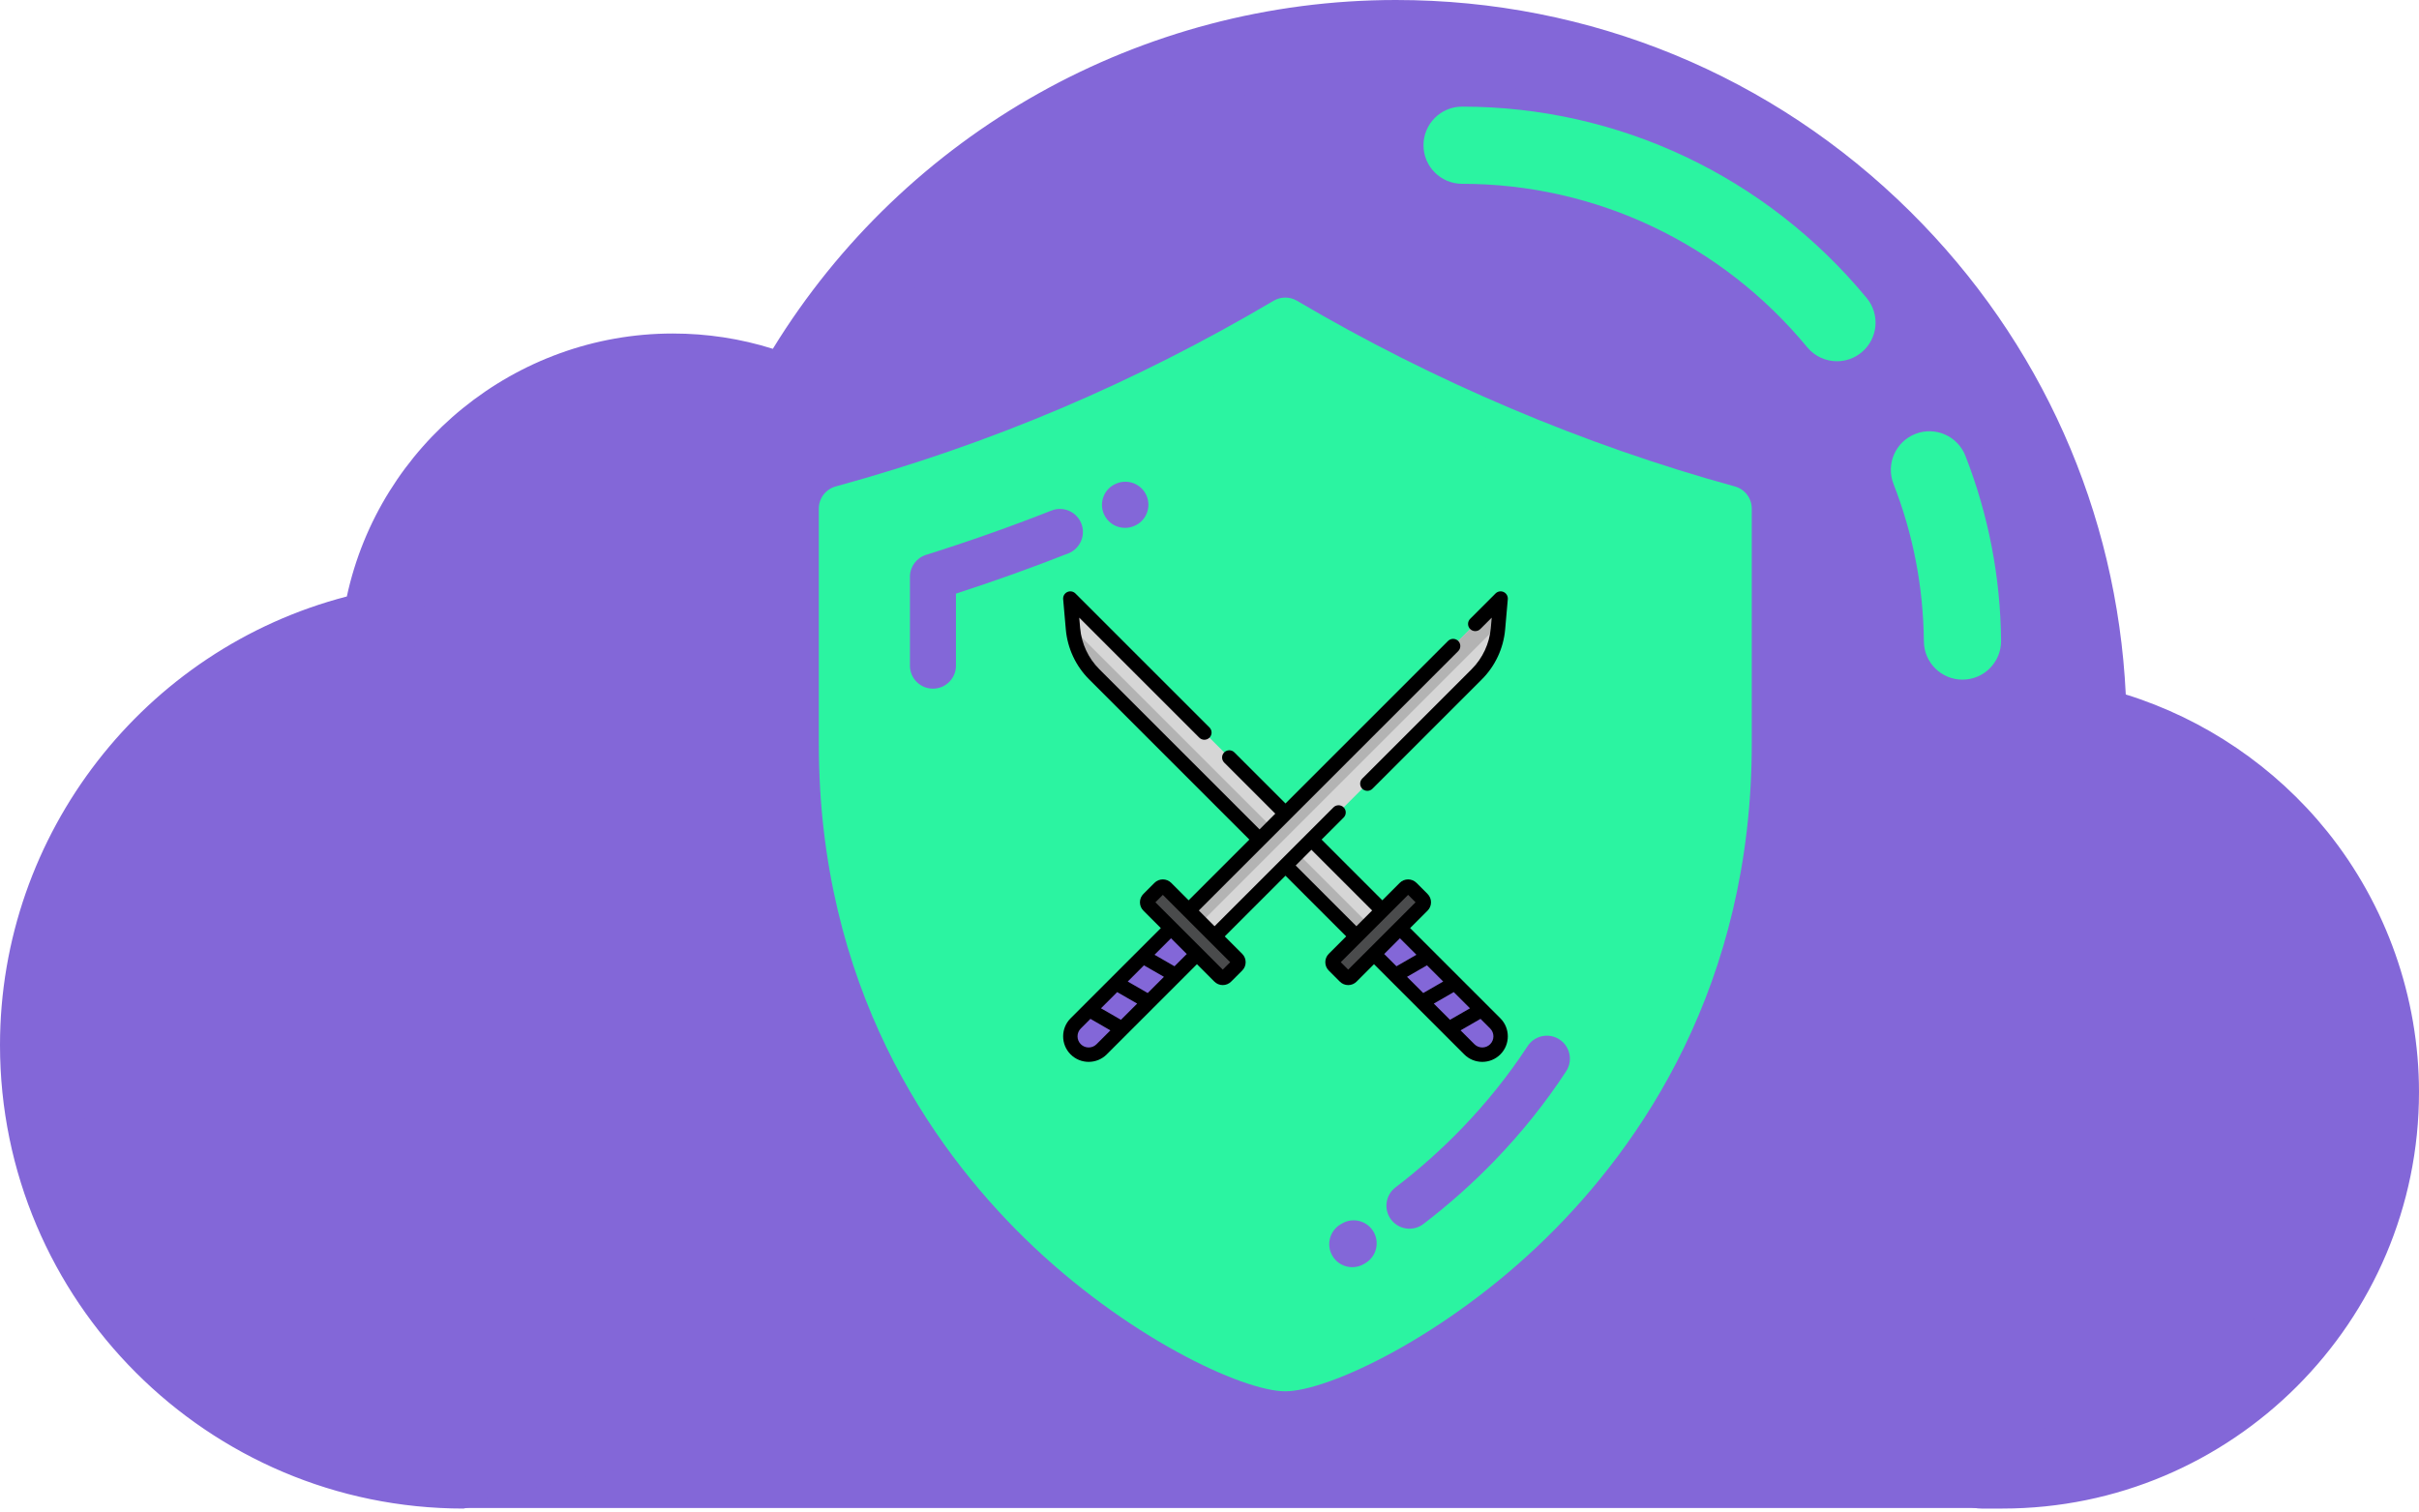
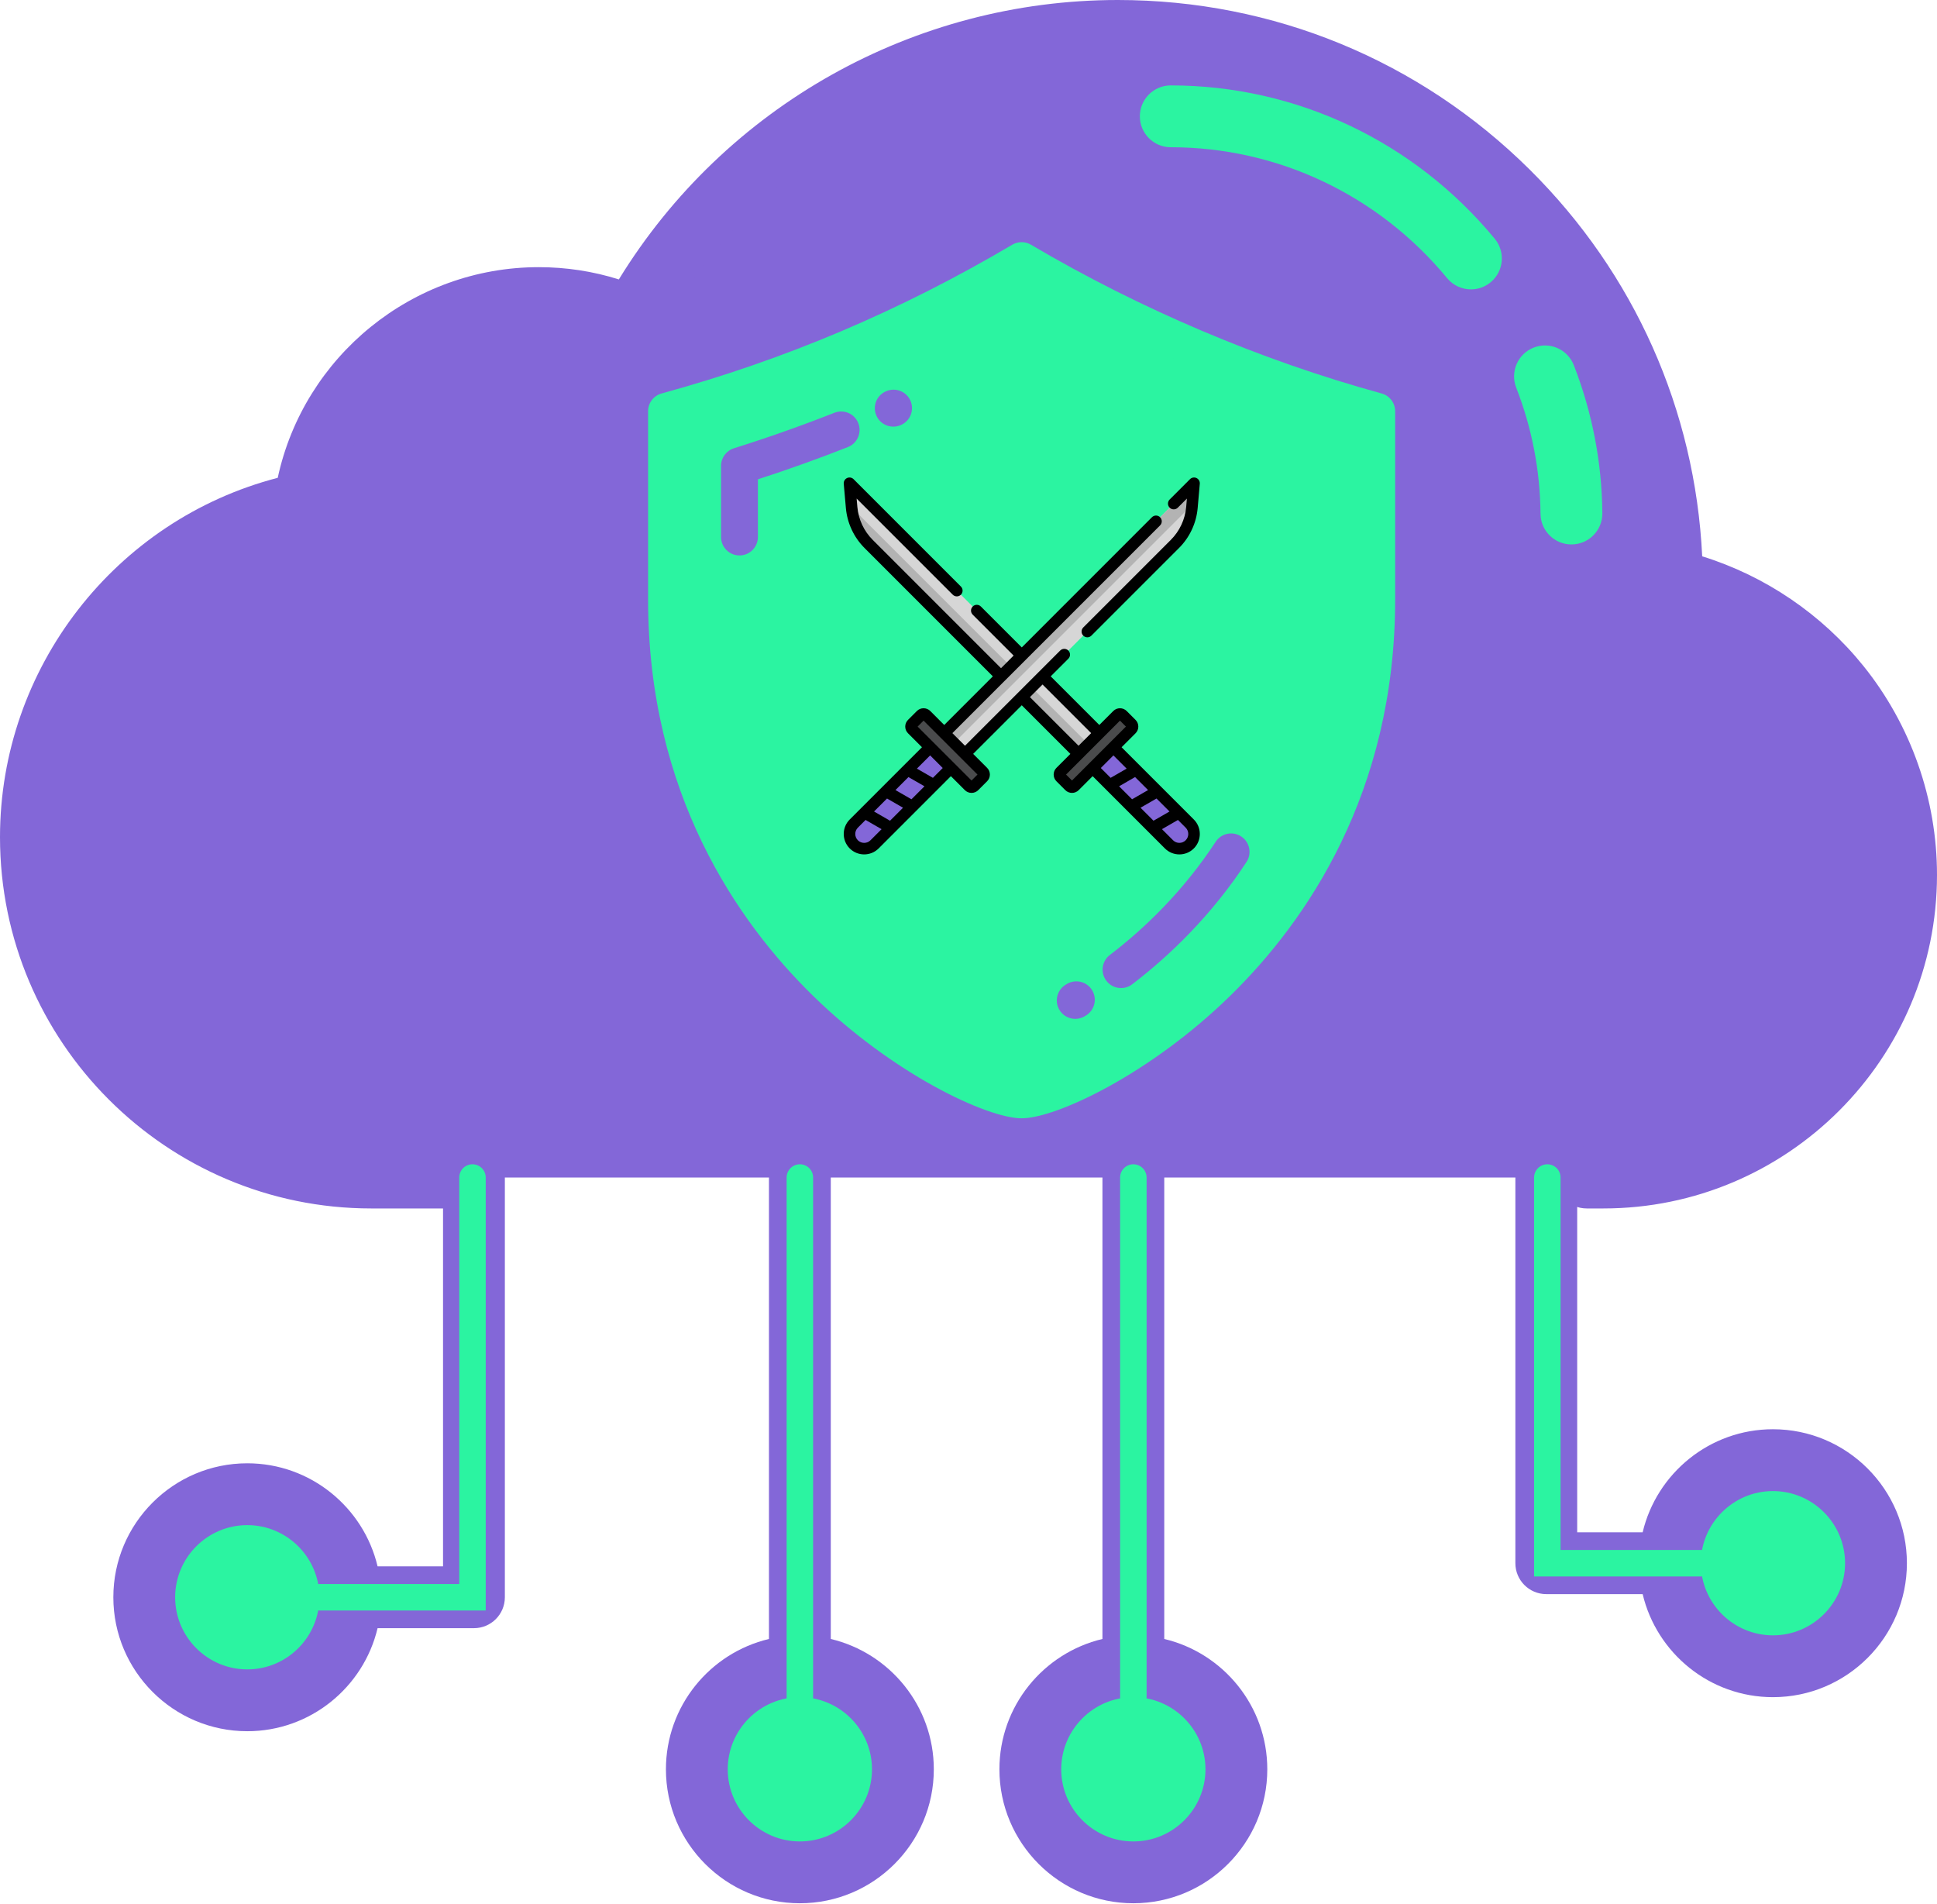
- <svg xmlns="http://www.w3.org/2000/svg" width="512px" height="320px" viewBox="0 0 512 320" version="1.1">
+ <svg xmlns="http://www.w3.org/2000/svg" width="512px" height="503px" viewBox="0 0 512 503" version="1.1">
  <g id="Page-1" stroke="none" stroke-width="1" fill="none" fill-rule="evenodd">
-     <g id="Artboard-Copy-3" transform="translate(-116, -137)">
-       <g id="Group-3" transform="translate(116, 137)">
-         <g id="Group-2" fill-rule="nonzero">
-           <g id="cloud-computing-(1)">
-             <path d="M441.943,153.317 C441.224,73.031 375.917,8.17 295.468,8.17 C294.542,8.17 293.616,8.181 292.69,8.192 L401.713,311.198 L423.849,311.198 C468.023,311.198 503.83,275.391 503.83,231.217 C503.83,193.275 477.391,161.52 441.943,153.317 Z" id="Path" fill="#8367D8" />
-             <path d="M417.422,153.317 C416.812,73.968 361.418,9.674 292.69,8.192 C238.614,9.205 191.706,39.511 167.174,83.892 C161.923,81.626 156.313,80.057 150.441,79.295 C147.816,78.957 145.136,78.783 142.412,78.783 C110.701,78.783 84.534,102.422 80.525,133.033 C39.271,141.214 8.17,177.599 8.17,221.249 C8.17,270.935 48.444,311.198 98.119,311.198 L118.935,311.198 C118.937,311.198 401.714,311.198 401.714,311.198 C440.06,311.198 471.15,275.391 471.15,231.217 C471.149,193.275 448.196,161.52 417.422,153.317 Z" id="Path" fill="#8367D8" />
-             <path d="M133.447,311.203 C133.447,306.69 129.79,303.033 125.277,303.033 L98.122,303.033 C53.028,303.033 16.34,266.345 16.34,221.25 C16.34,182.335 44.004,148.603 82.119,141.044 C85.556,140.363 88.177,137.566 88.631,134.091 C92.149,107.215 115.267,86.949 142.407,86.949 C149.873,86.949 157.114,88.445 163.928,91.394 C167.791,93.066 172.289,91.53 174.324,87.849 C198.709,43.74 245.127,16.34 295.463,16.34 C371.047,16.34 433.093,77.821 433.775,153.394 C433.809,157.17 436.425,160.429 440.103,161.28 C472.814,168.85 495.66,197.611 495.66,231.22 C495.66,270.817 463.446,303.032 423.849,303.032 L419.403,303.032 C414.89,303.032 411.233,306.689 411.233,311.202 C411.233,315.715 414.89,319.372 419.403,319.372 L423.848,319.372 C472.454,319.372 511.999,279.827 511.999,231.22 C512,211.183 505.09,191.57 492.545,175.994 L492.545,175.994 C481.534,162.323 466.578,152.194 449.937,147.026 C448.063,108.35 432.017,72.265 404.358,44.837 C375.2,15.923 336.528,0 295.463,0 C241.539,0 191.64,28.119 163.578,73.845 C156.754,71.694 149.661,70.607 142.407,70.607 C109.032,70.607 80.332,94.166 73.411,126.279 C30.55,137.398 0,176.464 0,221.25 C0,275.355 44.017,319.373 98.122,319.373" id="Shape" fill="#8367D8" />
-             <path d="M415.371,143.885 C415.395,143.885 415.421,143.885 415.446,143.885 C419.958,143.844 423.582,140.153 423.542,135.641 C423.42,122.183 420.88,109.014 415.992,96.499 C414.349,92.296 409.613,90.219 405.409,91.86 C401.206,93.502 399.129,98.239 400.771,102.443 C404.935,113.101 407.098,124.321 407.202,135.788 C407.243,140.277 410.892,143.885 415.371,143.885 Z" id="Path" fill="#2BF4A1" />
-             <path d="M382.507,73.509 C384.123,75.465 386.457,76.476 388.81,76.476 C390.643,76.476 392.487,75.863 394.008,74.604 C397.486,71.73 397.978,66.581 395.104,63.101 C373.828,37.345 342.613,22.573 309.464,22.573 C304.951,22.573 301.294,26.23 301.294,30.743 C301.294,35.256 304.951,38.913 309.464,38.913 C337.722,38.915 364.345,51.523 382.507,73.509 Z" id="Path-2" fill="#2BF4A1" />
+     <g id="Artboard-Copy-3" transform="translate(-113, -74)">
+       <g id="Group-2-Copy" transform="translate(113, 74)">
+         <g id="cloud-computing-(1)">
+           <g id="Group" transform="translate(236, 293)" />
+           <path d="M441.943,153.317 C441.224,73.031 375.917,8.17 295.468,8.17 C294.542,8.17 293.616,8.181 292.69,8.192 L401.713,311.198 L423.849,311.198 C468.023,311.198 503.83,275.391 503.83,231.217 C503.83,193.275 477.391,161.52 441.943,153.317 Z" id="Path" fill="#8367D8" fill-rule="nonzero" />
+           <path d="M417.422,153.317 C416.812,73.968 361.418,9.674 292.69,8.192 C238.614,9.205 191.706,39.511 167.174,83.892 C161.923,81.626 156.313,80.057 150.441,79.295 C147.816,78.957 145.136,78.783 142.412,78.783 C110.701,78.783 84.534,102.422 80.525,133.033 C39.271,141.214 8.17,177.599 8.17,221.249 C8.17,270.935 48.444,311.198 98.119,311.198 L118.935,311.198 C118.937,311.198 401.714,311.198 401.714,311.198 C440.06,311.198 471.15,275.391 471.15,231.217 C471.149,193.275 448.196,161.52 417.422,153.317 Z" id="Path" fill="#8367D8" fill-rule="nonzero" />
+           <circle id="Oval" fill="#2BF4A1" fill-rule="nonzero" cx="65.362" cy="422.128" r="27.234" />
+           <path d="M492.545,175.994 C481.534,162.323 466.578,152.194 449.937,147.026 C448.063,108.35 432.017,72.265 404.358,44.837 C375.2,15.923 336.528,0 295.463,0 C241.539,0 191.64,28.119 163.578,73.845 C156.754,71.694 149.661,70.607 142.407,70.607 C109.032,70.607 80.332,94.166 73.411,126.279 C30.55,137.398 0,176.464 0,221.25 C0,275.355 44.017,319.373 98.122,319.373 L117.106,319.373 L117.106,413.957 L99.804,413.957 C96.105,398.363 82.071,386.723 65.362,386.723 C45.84,386.723 29.958,402.605 29.958,422.127 C29.958,441.649 45.84,457.531 65.362,457.531 C82.072,457.531 96.105,445.891 99.804,430.297 L125.277,430.297 C129.79,430.297 133.447,426.64 133.447,422.127 L133.447,311.203 C133.447,306.69 129.79,303.033 125.277,303.033 L98.122,303.033 C53.028,303.033 16.34,266.345 16.34,221.25 C16.34,182.335 44.004,148.603 82.119,141.044 C85.556,140.363 88.177,137.566 88.631,134.091 C92.149,107.215 115.267,86.949 142.407,86.949 C149.873,86.949 157.114,88.445 163.928,91.394 C167.791,93.066 172.289,91.53 174.324,87.849 C198.709,43.74 245.127,16.34 295.463,16.34 C371.047,16.34 433.093,77.821 433.775,153.394 C433.809,157.17 436.425,160.429 440.103,161.28 C472.814,168.85 495.66,197.611 495.66,231.22 C495.66,270.817 463.446,303.032 423.849,303.032 L419.403,303.032 C414.89,303.032 411.233,306.689 411.233,311.202 C411.233,315.715 414.89,319.372 419.403,319.372 L423.848,319.372 C472.454,319.372 511.999,279.827 511.999,231.22 C512,211.183 505.09,191.57 492.545,175.994 Z M65.362,441.191 C54.851,441.191 46.298,432.638 46.298,422.127 C46.298,411.616 54.851,403.063 65.362,403.063 C75.873,403.063 84.426,411.616 84.426,422.127 C84.426,432.638 75.873,441.191 65.362,441.191 Z" id="Shape" fill="#8367D8" fill-rule="nonzero" />
+           <path d="M415.371,143.885 C415.395,143.885 415.421,143.885 415.446,143.885 C419.958,143.844 423.582,140.153 423.542,135.641 C423.42,122.183 420.88,109.014 415.992,96.499 C414.349,92.296 409.613,90.219 405.409,91.86 C401.206,93.502 399.129,98.239 400.771,102.443 C404.935,113.101 407.098,124.321 407.202,135.788 C407.243,140.277 410.892,143.885 415.371,143.885 Z" id="Path" fill="#2BF4A1" fill-rule="nonzero" />
+           <path d="M382.507,73.509 C384.123,75.465 386.457,76.476 388.81,76.476 C390.643,76.476 392.487,75.863 394.008,74.604 C397.486,71.73 397.978,66.581 395.104,63.101 C373.828,37.345 342.613,22.573 309.464,22.573 C304.951,22.573 301.294,26.23 301.294,30.743 C301.294,35.256 304.951,38.913 309.464,38.913 C337.722,38.915 364.345,51.523 382.507,73.509 Z" id="Path-2" fill="#2BF4A1" fill-rule="nonzero" />
+           <g id="Group-5" transform="translate(236.34, 293.362)">
+             <circle id="Oval" fill="#2BF4A1" fill-rule="nonzero" cx="63.234" cy="175.234" r="27.234" />
+             <path d="M71.405,139.791 L71.405,8.841 C71.405,4.328 67.748,0.671 63.235,0.671 L8.768,0.671 C4.255,0.671 0.598,4.328 0.598,8.841 C0.598,13.354 4.255,17.011 8.768,17.011 L55.065,17.011 L55.065,139.791 C39.471,143.49 27.831,157.524 27.831,174.233 C27.831,193.755 43.713,209.637 63.235,209.637 C82.757,209.637 98.639,193.755 98.639,174.233 C98.639,157.524 86.999,143.491 71.405,139.791 Z M63.234,193.298 C52.723,193.298 44.17,184.745 44.17,174.234 C44.17,163.723 52.723,155.17 63.234,155.17 C73.745,155.17 82.298,163.723 82.298,174.234 C82.298,184.745 73.746,193.298 63.234,193.298 Z" id="Shape" fill="#8367D8" fill-rule="nonzero" />
+             <path d="M63.234,17.836 L63.234,155.169" id="Path-5" stroke="#2BF4A1" stroke-width="7" stroke-linecap="round" />
          </g>
-           <g id="Group-6" transform="translate(173, 63)">
+           <g id="Group-4" transform="translate(345.404, 293.894)">
+             <circle id="Oval" fill="#2BF4A1" fill-rule="nonzero" cx="124.234" cy="119.234" r="27.234" />
+             <path d="M123.234,83.829 C106.524,83.829 92.491,95.469 88.792,111.063 L71.49,111.063 L71.49,8.309 C71.49,3.796 67.833,0.139 63.32,0.139 L8.852,0.139 C4.339,0.139 0.682,3.796 0.682,8.309 C0.682,12.822 4.339,16.479 8.852,16.479 L55.15,16.479 L55.15,119.233 C55.15,123.746 58.807,127.403 63.32,127.403 L88.793,127.403 C92.492,142.997 106.526,154.637 123.235,154.637 C142.757,154.637 158.639,138.755 158.639,119.233 C158.639,99.711 142.757,83.829 123.234,83.829 Z M123.234,138.297 C112.723,138.297 104.17,129.744 104.17,119.233 C104.17,108.722 112.723,100.169 123.234,100.169 C133.745,100.169 142.298,108.722 142.298,119.233 C142.298,129.744 133.746,138.297 123.234,138.297 Z" id="Shape" fill="#8367D8" fill-rule="nonzero" />
+             <polyline id="Path-6" stroke="#2BF4A1" stroke-width="7" stroke-linecap="round" points="63.594 17.304 63.594 119.233 104.17 119.234" />
+           </g>
+           <g id="Group-3" transform="translate(148.192, 293.362)">
+             <circle id="Oval" fill="#2BF4A1" fill-rule="nonzero" cx="63.234" cy="174.234" r="27.234" />
+             <path d="M71.404,139.791 L71.404,8.841 C71.404,4.328 67.747,0.671 63.234,0.671 L8.766,0.671 C4.253,0.671 0.596,4.328 0.596,8.841 C0.596,13.354 4.253,17.011 8.766,17.011 L55.064,17.011 L55.064,139.791 C39.47,143.49 27.83,157.524 27.83,174.233 C27.83,193.755 43.712,209.637 63.234,209.637 C82.756,209.637 98.638,193.755 98.638,174.233 C98.638,157.524 86.998,143.491 71.404,139.791 Z M63.234,193.298 C52.723,193.298 44.17,184.745 44.17,174.234 C44.17,163.723 52.723,155.17 63.234,155.17 C73.745,155.17 82.298,163.723 82.298,174.234 C82.298,184.745 73.745,193.298 63.234,193.298 Z" id="Shape" fill="#8367D8" fill-rule="nonzero" />
+             <path d="M63.234,17.836 L63.234,156" id="Path-4" stroke="#2BF4A1" stroke-width="7" stroke-linecap="round" />
+           </g>
+         </g>
+         <g id="sheild" transform="translate(171, 64)" fill-rule="nonzero">
+           <g id="Group-6">
            <g id="secure-shield-(1)">
              <g id="Group" transform="translate(4.974659, 4.522417)" fill="#2BF4A1">
                <path d="M94.065,0.347 C64.499,17.806 33.572,31.017 0.204,40.159 L0.204,89.925 C0.204,183.293 80.954,222.154 94.065,222.154 C107.177,222.154 187.929,183.293 187.929,89.925 L187.929,40.159 C156.458,31.536 123.534,17.747 94.065,0.347 Z" id="Shape" />
              </g>
              <g id="Group">
                <path d="M194.19,39.983 C162.332,31.254 130.287,17.662 101.518,0.677 C99.99,-0.226 98.094,-0.226 96.566,0.677 C66.968,18.15 36.654,31.007 3.892,39.983 C1.775,40.562 0.308,42.486 0.308,44.681 L0.308,94.448 C0.308,145.698 23.951,179.621 43.785,199.055 C65.138,219.978 90.011,231.548 99.042,231.548 C108.072,231.548 132.945,219.978 154.299,199.055 C174.133,179.622 197.774,145.698 197.774,94.448 L197.774,44.681 C197.774,42.486 196.307,40.562 194.19,39.983 Z M188.033,94.448 C188.033,142.315 165.981,173.969 147.481,192.096 C126.483,212.671 104.032,221.806 99.042,221.806 C94.053,221.806 71.601,212.671 50.602,192.096 C32.102,173.969 10.05,142.315 10.05,94.448 L10.05,48.378 C41.38,39.483 70.558,27.068 99.043,10.515 C126.817,26.629 157.451,39.661 188.033,48.376 L188.033,94.448 Z" id="Shape" fill="#2BF4A1" />
                <path d="M55.869,47.833 C54.883,45.33 52.055,44.1 49.552,45.087 C40.851,48.515 31.92,51.671 23.007,54.467 C20.976,55.104 19.594,56.986 19.594,59.114 L19.594,77.923 C19.594,80.613 21.775,82.794 24.465,82.794 C27.154,82.794 29.336,80.613 29.336,77.923 L29.336,62.673 C37.331,60.087 45.317,57.225 53.123,54.15 C55.626,53.164 56.855,50.336 55.869,47.833 Z" id="Path" fill="#8367D8" />
                <path d="M65.121,48.757 C65.775,48.757 66.438,48.625 67.075,48.348 L67.164,48.309 C69.628,47.229 70.738,44.36 69.658,41.897 C68.577,39.433 65.693,38.318 63.231,39.397 L63.152,39.431 C60.687,40.508 59.573,43.374 60.65,45.839 C61.449,47.669 63.242,48.757 65.121,48.757 Z" id="Path" fill="#8367D8" />
                <path d="M157.073,157.056 C154.823,155.585 151.804,156.217 150.331,158.469 C146.318,164.612 141.609,170.495 136.334,175.952 C131.996,180.439 127.296,184.622 122.363,188.382 C120.224,190.013 119.813,193.069 121.443,195.209 C122.402,196.466 123.853,197.127 125.32,197.127 C126.35,197.127 127.388,196.802 128.27,196.129 C133.59,192.072 138.66,187.561 143.337,182.723 C149.04,176.824 154.137,170.457 158.487,163.797 C159.959,161.545 159.325,158.527 157.073,157.056 Z" id="Path" fill="#8367D8" />
                <path d="M111.052,196.021 L110.772,196.186 C108.444,197.534 107.649,200.513 108.997,202.841 C109.9,204.401 111.535,205.272 113.216,205.272 C114.044,205.272 114.884,205.061 115.652,204.615 L115.974,204.426 C118.296,203.066 119.075,200.083 117.716,197.762 C116.355,195.441 113.372,194.663 111.052,196.021 Z" id="Path" fill="#8367D8" />
              </g>
            </g>
          </g>
+           <g id="katana" transform="translate(52, 62)">
+             <path d="M68.529,68.704 L63.04,74.193 L6.597,17.75 C4.241,15.396 2.712,12.351 2.222,9.075 C2.174,8.76 2.137,8.445 2.109,8.126 L2.104,8.079 L1.545,1.721 L68.529,68.704 Z" id="Path" fill="#D6D6D6" />
+             <path d="M92.618,94.401 C92.618,95.393 92.24,96.388 91.482,97.146 C91.474,97.154 91.463,97.164 91.455,97.172 C89.937,98.66 87.499,98.652 85.993,97.146 L64.835,75.988 L70.324,70.499 L91.482,91.657 C92.24,92.415 92.618,93.407 92.618,94.401 Z" id="Path" fill="#8367D8" />
+             <path d="M92.561,94.46 C92.561,95.44 92.193,96.42 91.455,97.172 C89.937,98.66 87.499,98.652 85.993,97.146 L64.835,75.988 L67.429,73.394 L86.993,92.958 C88.51,94.475 90.793,94.647 92.309,93.133 C92.313,93.127 92.319,93.121 92.323,93.117 C92.482,93.55 92.561,94.005 92.561,94.46 Z" id="Path" fill="#8367D8" />
+             <path d="M65.63,71.603 L63.04,74.193 L6.597,17.75 C4.241,15.396 2.712,12.351 2.222,9.075 C2.174,8.76 2.137,8.445 2.109,8.126 L2.104,8.079 L65.63,71.603 Z" id="Path" fill="#B3B3B3" />
+             <path d="M76.192,66.597 L60.933,81.856 C60.616,82.173 60.101,82.173 59.783,81.856 L57.204,79.277 C56.887,78.96 56.887,78.445 57.204,78.127 L72.463,62.869 C72.78,62.551 73.295,62.551 73.613,62.869 L76.192,65.447 C76.509,65.765 76.509,66.28 76.192,66.597 Z" id="Path" fill="#4A4B4C" />
+             <path d="M92.618,1.721 L92.177,6.736 L92.118,7.405 L92.055,8.126 C92.027,8.437 91.99,8.746 91.943,9.055 C91.457,12.338 89.927,15.392 87.566,17.75 L30.971,74.345 L25.482,68.856 L92.618,1.721 Z" id="Path" fill="#D6D6D6" />
+             <polygon id="Path" fill="#B3B3B3" points="92.618 1.721 92.177 6.736 92.118 7.404 28.074 71.448 25.482 68.856" />
+             <path d="M29.329,75.988 L8.171,97.145 C6.655,98.661 4.198,98.661 2.682,97.145 L2.682,97.145 C1.166,95.63 1.166,93.172 2.682,91.657 L23.84,70.499 L29.329,75.988 Z" id="Path" fill="#8367D8" />
+             <path d="M5.189,94.332 L26.432,73.09 L23.84,70.499 L2.682,91.657 C1.166,93.172 1.166,95.63 2.682,97.145 L2.682,97.145 C3.12,97.583 3.637,97.89 4.186,98.075 C3.843,96.782 4.175,95.347 5.189,94.332 Z" id="Path" fill="#8367D8" />
+             <path d="M17.972,66.597 L33.23,81.856 C33.548,82.173 34.063,82.173 34.38,81.856 L36.959,79.277 C37.276,78.96 37.276,78.445 36.959,78.127 L21.701,62.869 C21.383,62.551 20.868,62.551 20.551,62.869 L17.972,65.447 C17.654,65.765 17.654,66.28 17.972,66.597 Z" id="Path" fill="#4A4B4C" />
+             <path d="M86.489,16.671 L63.334,39.826 C62.739,40.422 62.739,41.387 63.334,41.982 C63.632,42.28 64.022,42.429 64.412,42.429 C64.803,42.429 65.193,42.28 65.49,41.982 L88.645,18.827 C91.475,15.998 93.226,12.244 93.576,8.258 L94.138,1.853 C94.194,1.214 93.845,0.609 93.264,0.338 C92.683,0.066 91.995,0.188 91.541,0.641 L86.171,6.012 C85.575,6.607 85.575,7.573 86.171,8.168 C86.766,8.763 87.732,8.763 88.327,8.168 L90.734,5.761 L90.538,7.991 C90.251,11.265 88.813,14.347 86.489,16.671 Z" id="Path" fill="#000000" />
+             <path d="M1.603,98.225 C2.657,99.279 4.041,99.805 5.425,99.805 C6.81,99.805 8.194,99.279 9.248,98.225 L13.575,93.898 C13.578,93.895 13.58,93.892 13.583,93.89 L19.242,88.231 C19.245,88.228 19.247,88.226 19.25,88.223 L24.91,82.563 C24.911,82.561 24.914,82.559 24.916,82.557 L28.345,79.128 L32.034,82.817 C32.507,83.29 33.136,83.55 33.805,83.55 C34.474,83.55 35.103,83.29 35.576,82.817 L37.92,80.473 C38.392,80 38.653,79.371 38.653,78.702 C38.653,78.033 38.392,77.404 37.919,76.932 L34.23,73.242 L47.082,60.391 L59.933,73.243 L56.244,76.932 C55.771,77.405 55.511,78.034 55.511,78.703 C55.511,79.372 55.771,80.001 56.244,80.474 L58.588,82.817 C59.061,83.29 59.689,83.551 60.359,83.551 C61.027,83.551 61.656,83.29 62.129,82.817 L65.818,79.128 L69.248,82.558 C69.25,82.56 69.252,82.561 69.254,82.563 L74.914,88.224 C74.916,88.226 74.919,88.228 74.921,88.231 L80.581,93.89 C80.583,93.893 80.586,93.895 80.589,93.898 L84.916,98.225 C85.969,99.279 87.354,99.806 88.738,99.806 C90.122,99.806 91.507,99.279 92.561,98.225 C94.668,96.118 94.668,92.688 92.561,90.58 L73.464,71.483 L77.153,67.794 C77.626,67.321 77.887,66.692 77.887,66.023 C77.887,65.354 77.626,64.725 77.153,64.253 L74.809,61.909 C73.833,60.933 72.245,60.932 71.268,61.909 L67.579,65.598 L54.727,52.746 L59.392,48.082 C59.987,47.486 59.987,46.521 59.392,45.925 C58.797,45.33 57.831,45.33 57.236,45.925 L51.493,51.668 C51.493,51.668 51.493,51.668 51.493,51.668 C51.493,51.668 51.492,51.668 51.492,51.668 L46.004,57.156 C46.004,57.156 46.004,57.157 46.004,57.157 C46.003,57.157 46.003,57.157 46.003,57.158 L32.074,71.087 L29.47,68.483 L28.741,67.754 L42.669,53.826 C42.67,53.825 42.67,53.825 42.671,53.824 C42.672,53.824 42.672,53.823 42.672,53.823 L48.159,48.337 C48.159,48.336 48.159,48.336 48.16,48.335 C48.16,48.335 48.161,48.335 48.161,48.334 L83.641,12.854 C84.237,12.258 84.237,11.293 83.641,10.697 C83.046,10.102 82.081,10.102 81.485,10.697 L47.082,45.101 L36.267,34.286 C35.672,33.691 34.706,33.691 34.111,34.286 C33.516,34.882 33.516,35.847 34.111,36.443 L44.925,47.257 L41.593,50.589 L7.674,16.67 C5.351,14.35 3.914,11.268 3.626,7.991 L3.43,5.762 L28.836,31.167 C29.431,31.762 30.396,31.762 30.992,31.167 C31.587,30.571 31.587,29.606 30.992,29.011 L2.622,0.641 C2.169,0.188 1.481,0.067 0.9,0.338 C0.319,0.609 -0.031,1.215 0.026,1.853 L0.589,8.259 C0.939,12.248 2.69,16.001 5.518,18.827 L39.437,52.746 L26.585,65.598 L22.896,61.908 C21.919,60.932 20.331,60.932 19.354,61.908 L17.011,64.252 C16.538,64.725 16.277,65.354 16.277,66.023 C16.277,66.692 16.538,67.321 17.011,67.793 L20.7,71.483 L1.603,90.58 C-0.505,92.687 -0.505,96.117 1.603,98.225 Z M80.467,82.799 L76.239,85.236 L72.805,81.802 L77.033,79.365 L80.467,82.799 Z M86.134,88.465 L81.906,90.902 L78.472,87.468 L82.7,85.032 L86.134,88.465 Z M90.404,96.068 C89.485,96.988 87.99,96.988 87.072,96.068 L84.139,93.135 L88.367,90.698 L90.404,92.736 C91.323,93.654 91.323,95.15 90.404,96.068 Z M74.801,77.132 L70.572,79.569 L67.975,76.971 L71.307,73.639 L74.801,77.132 Z M73.039,64.45 L74.611,66.023 L70.23,70.404 C70.23,70.404 70.23,70.404 70.229,70.405 L64.74,75.894 C64.74,75.894 64.74,75.894 64.739,75.895 L60.358,80.275 L58.786,78.703 L63.15,74.339 C63.156,74.333 63.163,74.328 63.169,74.322 L68.658,68.833 C68.664,68.827 68.669,68.82 68.676,68.813 L73.039,64.45 Z M65.423,67.754 L62.09,71.087 L49.238,58.235 L52.571,54.902 L65.423,67.754 Z M11.463,85.032 L15.692,87.468 L12.258,90.902 L8.03,88.465 L11.463,85.032 Z M17.13,79.365 L21.359,81.802 L17.925,85.235 L13.696,82.798 L17.13,79.365 Z M21.125,64.45 L35.377,78.703 L33.805,80.275 L29.424,75.894 C29.424,75.894 29.423,75.894 29.423,75.893 L23.934,70.404 C23.934,70.404 23.933,70.404 23.933,70.404 L19.552,66.023 L21.125,64.45 Z M26.189,76.972 L23.591,79.569 L19.363,77.132 L22.856,73.639 L26.189,76.972 Z M3.759,92.736 L5.797,90.698 L10.025,93.135 L7.092,96.068 C6.647,96.513 6.055,96.759 5.426,96.759 C4.796,96.759 4.204,96.514 3.759,96.069 C2.84,95.15 2.84,93.654 3.759,92.736 Z" id="Shape" fill="#000000" />
+           </g>
        </g>
-         <g id="katana" transform="translate(225, 125)" fill-rule="nonzero">
-           <path d="M68.529,68.704 L63.04,74.193 L6.597,17.75 C4.241,15.396 2.712,12.351 2.222,9.075 C2.174,8.76 2.137,8.445 2.109,8.126 L2.104,8.079 L1.545,1.721 L68.529,68.704 Z" id="Path" fill="#D6D6D6" />
-           <path d="M92.618,94.401 C92.618,95.393 92.24,96.388 91.482,97.146 C91.474,97.154 91.463,97.164 91.455,97.172 C89.937,98.66 87.499,98.652 85.993,97.146 L64.835,75.988 L70.324,70.499 L91.482,91.657 C92.24,92.415 92.618,93.407 92.618,94.401 Z" id="Path" fill="#8367D8" />
-           <path d="M92.561,94.46 C92.561,95.44 92.193,96.42 91.455,97.172 C89.937,98.66 87.499,98.652 85.993,97.146 L64.835,75.988 L67.429,73.394 L86.993,92.958 C88.51,94.475 90.793,94.647 92.309,93.133 C92.313,93.127 92.319,93.121 92.323,93.117 C92.482,93.55 92.561,94.005 92.561,94.46 Z" id="Path" fill="#8367D8" />
-           <path d="M65.63,71.603 L63.04,74.193 L6.597,17.75 C4.241,15.396 2.712,12.351 2.222,9.075 C2.174,8.76 2.137,8.445 2.109,8.126 L2.104,8.079 L65.63,71.603 Z" id="Path" fill="#B3B3B3" />
-           <path d="M76.192,66.597 L60.933,81.856 C60.616,82.173 60.101,82.173 59.783,81.856 L57.204,79.277 C56.887,78.96 56.887,78.445 57.204,78.127 L72.463,62.869 C72.78,62.551 73.295,62.551 73.613,62.869 L76.192,65.447 C76.509,65.765 76.509,66.28 76.192,66.597 Z" id="Path" fill="#4A4B4C" />
-           <path d="M92.618,1.721 L92.177,6.736 L92.118,7.405 L92.055,8.126 C92.027,8.437 91.99,8.746 91.943,9.055 C91.457,12.338 89.927,15.392 87.566,17.75 L30.971,74.345 L25.482,68.856 L92.618,1.721 Z" id="Path" fill="#D6D6D6" />
-           <polygon id="Path" fill="#B3B3B3" points="92.618 1.721 92.177 6.736 92.118 7.404 28.074 71.448 25.482 68.856" />
-           <path d="M29.329,75.988 L8.171,97.145 C6.655,98.661 4.198,98.661 2.682,97.145 L2.682,97.145 C1.166,95.63 1.166,93.172 2.682,91.657 L23.84,70.499 L29.329,75.988 Z" id="Path" fill="#8367D8" />
-           <path d="M5.189,94.332 L26.432,73.09 L23.84,70.499 L2.682,91.657 C1.166,93.172 1.166,95.63 2.682,97.145 L2.682,97.145 C3.12,97.583 3.637,97.89 4.186,98.075 C3.843,96.782 4.175,95.347 5.189,94.332 Z" id="Path" fill="#8367D8" />
-           <path d="M17.972,66.597 L33.23,81.856 C33.548,82.173 34.063,82.173 34.38,81.856 L36.959,79.277 C37.276,78.96 37.276,78.445 36.959,78.127 L21.701,62.869 C21.383,62.551 20.868,62.551 20.551,62.869 L17.972,65.447 C17.654,65.765 17.654,66.28 17.972,66.597 Z" id="Path" fill="#4A4B4C" />
-           <path d="M86.489,16.671 L63.334,39.826 C62.739,40.422 62.739,41.387 63.334,41.982 C63.632,42.28 64.022,42.429 64.412,42.429 C64.803,42.429 65.193,42.28 65.49,41.982 L88.645,18.827 C91.475,15.998 93.226,12.244 93.576,8.258 L94.138,1.853 C94.194,1.214 93.845,0.609 93.264,0.338 C92.683,0.066 91.995,0.188 91.541,0.641 L86.171,6.012 C85.575,6.607 85.575,7.573 86.171,8.168 C86.766,8.763 87.732,8.763 88.327,8.168 L90.734,5.761 L90.538,7.991 C90.251,11.265 88.813,14.347 86.489,16.671 Z" id="Path" fill="#000000" />
-           <path d="M1.603,98.225 C2.657,99.279 4.041,99.805 5.425,99.805 C6.81,99.805 8.194,99.279 9.248,98.225 L13.575,93.898 C13.578,93.895 13.58,93.892 13.583,93.89 L19.242,88.231 C19.245,88.228 19.247,88.226 19.25,88.223 L24.91,82.563 C24.911,82.561 24.914,82.559 24.916,82.557 L28.345,79.128 L32.034,82.817 C32.507,83.29 33.136,83.55 33.805,83.55 C34.474,83.55 35.103,83.29 35.576,82.817 L37.92,80.473 C38.392,80 38.653,79.371 38.653,78.702 C38.653,78.033 38.392,77.404 37.919,76.932 L34.23,73.242 L47.082,60.391 L59.933,73.243 L56.244,76.932 C55.771,77.405 55.511,78.034 55.511,78.703 C55.511,79.372 55.771,80.001 56.244,80.474 L58.588,82.817 C59.061,83.29 59.689,83.551 60.359,83.551 C61.027,83.551 61.656,83.29 62.129,82.817 L65.818,79.128 L69.248,82.558 C69.25,82.56 69.252,82.561 69.254,82.563 L74.914,88.224 C74.916,88.226 74.919,88.228 74.921,88.231 L80.581,93.89 C80.583,93.893 80.586,93.895 80.589,93.898 L84.916,98.225 C85.969,99.279 87.354,99.806 88.738,99.806 C90.122,99.806 91.507,99.279 92.561,98.225 C94.668,96.118 94.668,92.688 92.561,90.58 L73.464,71.483 L77.153,67.794 C77.626,67.321 77.887,66.692 77.887,66.023 C77.887,65.354 77.626,64.725 77.153,64.253 L74.809,61.909 C73.833,60.933 72.245,60.932 71.268,61.909 L67.579,65.598 L54.727,52.746 L59.392,48.082 C59.987,47.486 59.987,46.521 59.392,45.925 C58.797,45.33 57.831,45.33 57.236,45.925 L51.493,51.668 C51.493,51.668 51.493,51.668 51.493,51.668 C51.493,51.668 51.492,51.668 51.492,51.668 L46.004,57.156 C46.004,57.156 46.004,57.157 46.004,57.157 C46.003,57.157 46.003,57.157 46.003,57.158 L32.074,71.087 L29.47,68.483 L28.741,67.754 L42.669,53.826 C42.67,53.825 42.67,53.825 42.671,53.824 C42.672,53.824 42.672,53.823 42.672,53.823 L48.159,48.337 C48.159,48.336 48.159,48.336 48.16,48.335 C48.16,48.335 48.161,48.335 48.161,48.334 L83.641,12.854 C84.237,12.258 84.237,11.293 83.641,10.697 C83.046,10.102 82.081,10.102 81.485,10.697 L47.082,45.101 L36.267,34.286 C35.672,33.691 34.706,33.691 34.111,34.286 C33.516,34.882 33.516,35.847 34.111,36.443 L44.925,47.257 L41.593,50.589 L7.674,16.67 C5.351,14.35 3.914,11.268 3.626,7.991 L3.43,5.762 L28.836,31.167 C29.431,31.762 30.396,31.762 30.992,31.167 C31.587,30.571 31.587,29.606 30.992,29.011 L2.622,0.641 C2.169,0.188 1.481,0.067 0.9,0.338 C0.319,0.609 -0.031,1.215 0.026,1.853 L0.589,8.259 C0.939,12.248 2.69,16.001 5.518,18.827 L39.437,52.746 L26.585,65.598 L22.896,61.908 C21.919,60.932 20.331,60.932 19.354,61.908 L17.011,64.252 C16.538,64.725 16.277,65.354 16.277,66.023 C16.277,66.692 16.538,67.321 17.011,67.793 L20.7,71.483 L1.603,90.58 C-0.505,92.687 -0.505,96.117 1.603,98.225 Z M80.467,82.799 L76.239,85.236 L72.805,81.802 L77.033,79.365 L80.467,82.799 Z M86.134,88.465 L81.906,90.902 L78.472,87.468 L82.7,85.032 L86.134,88.465 Z M90.404,96.068 C89.485,96.988 87.99,96.988 87.072,96.068 L84.139,93.135 L88.367,90.698 L90.404,92.736 C91.323,93.654 91.323,95.15 90.404,96.068 Z M74.801,77.132 L70.572,79.569 L67.975,76.971 L71.307,73.639 L74.801,77.132 Z M73.039,64.45 L74.611,66.023 L70.23,70.404 C70.23,70.404 70.23,70.404 70.229,70.405 L64.74,75.894 C64.74,75.894 64.74,75.894 64.739,75.895 L60.358,80.275 L58.786,78.703 L63.15,74.339 C63.156,74.333 63.163,74.328 63.169,74.322 L68.658,68.833 C68.664,68.827 68.669,68.82 68.676,68.813 L73.039,64.45 Z M65.423,67.754 L62.09,71.087 L49.238,58.235 L52.571,54.902 L65.423,67.754 Z M11.463,85.032 L15.692,87.468 L12.258,90.902 L8.03,88.465 L11.463,85.032 Z M17.13,79.365 L21.359,81.802 L17.925,85.235 L13.696,82.798 L17.13,79.365 Z M21.125,64.45 L35.377,78.703 L33.805,80.275 L29.424,75.894 C29.424,75.894 29.423,75.894 29.423,75.893 L23.934,70.404 C23.934,70.404 23.933,70.404 23.933,70.404 L19.552,66.023 L21.125,64.45 Z M26.189,76.972 L23.591,79.569 L19.363,77.132 L22.856,73.639 L26.189,76.972 Z M3.759,92.736 L5.797,90.698 L10.025,93.135 L7.092,96.068 C6.647,96.513 6.055,96.759 5.426,96.759 C4.796,96.759 4.204,96.514 3.759,96.069 C2.84,95.15 2.84,93.654 3.759,92.736 Z" id="Shape" fill="#000000" />
-         </g>
-         <polygon id="Path-10" stroke="#8367D8" fill="#8367D8" points="98.286 318.755 417.577 318.755 410.812 311.198 133.399 311.198" />
+         <polyline id="Path-3" stroke="#2BF4A1" stroke-width="7" stroke-linecap="round" points="124.888 311.198 124.888 422.127 84.426 422.127" />
      </g>
    </g>
  </g>
</svg>
